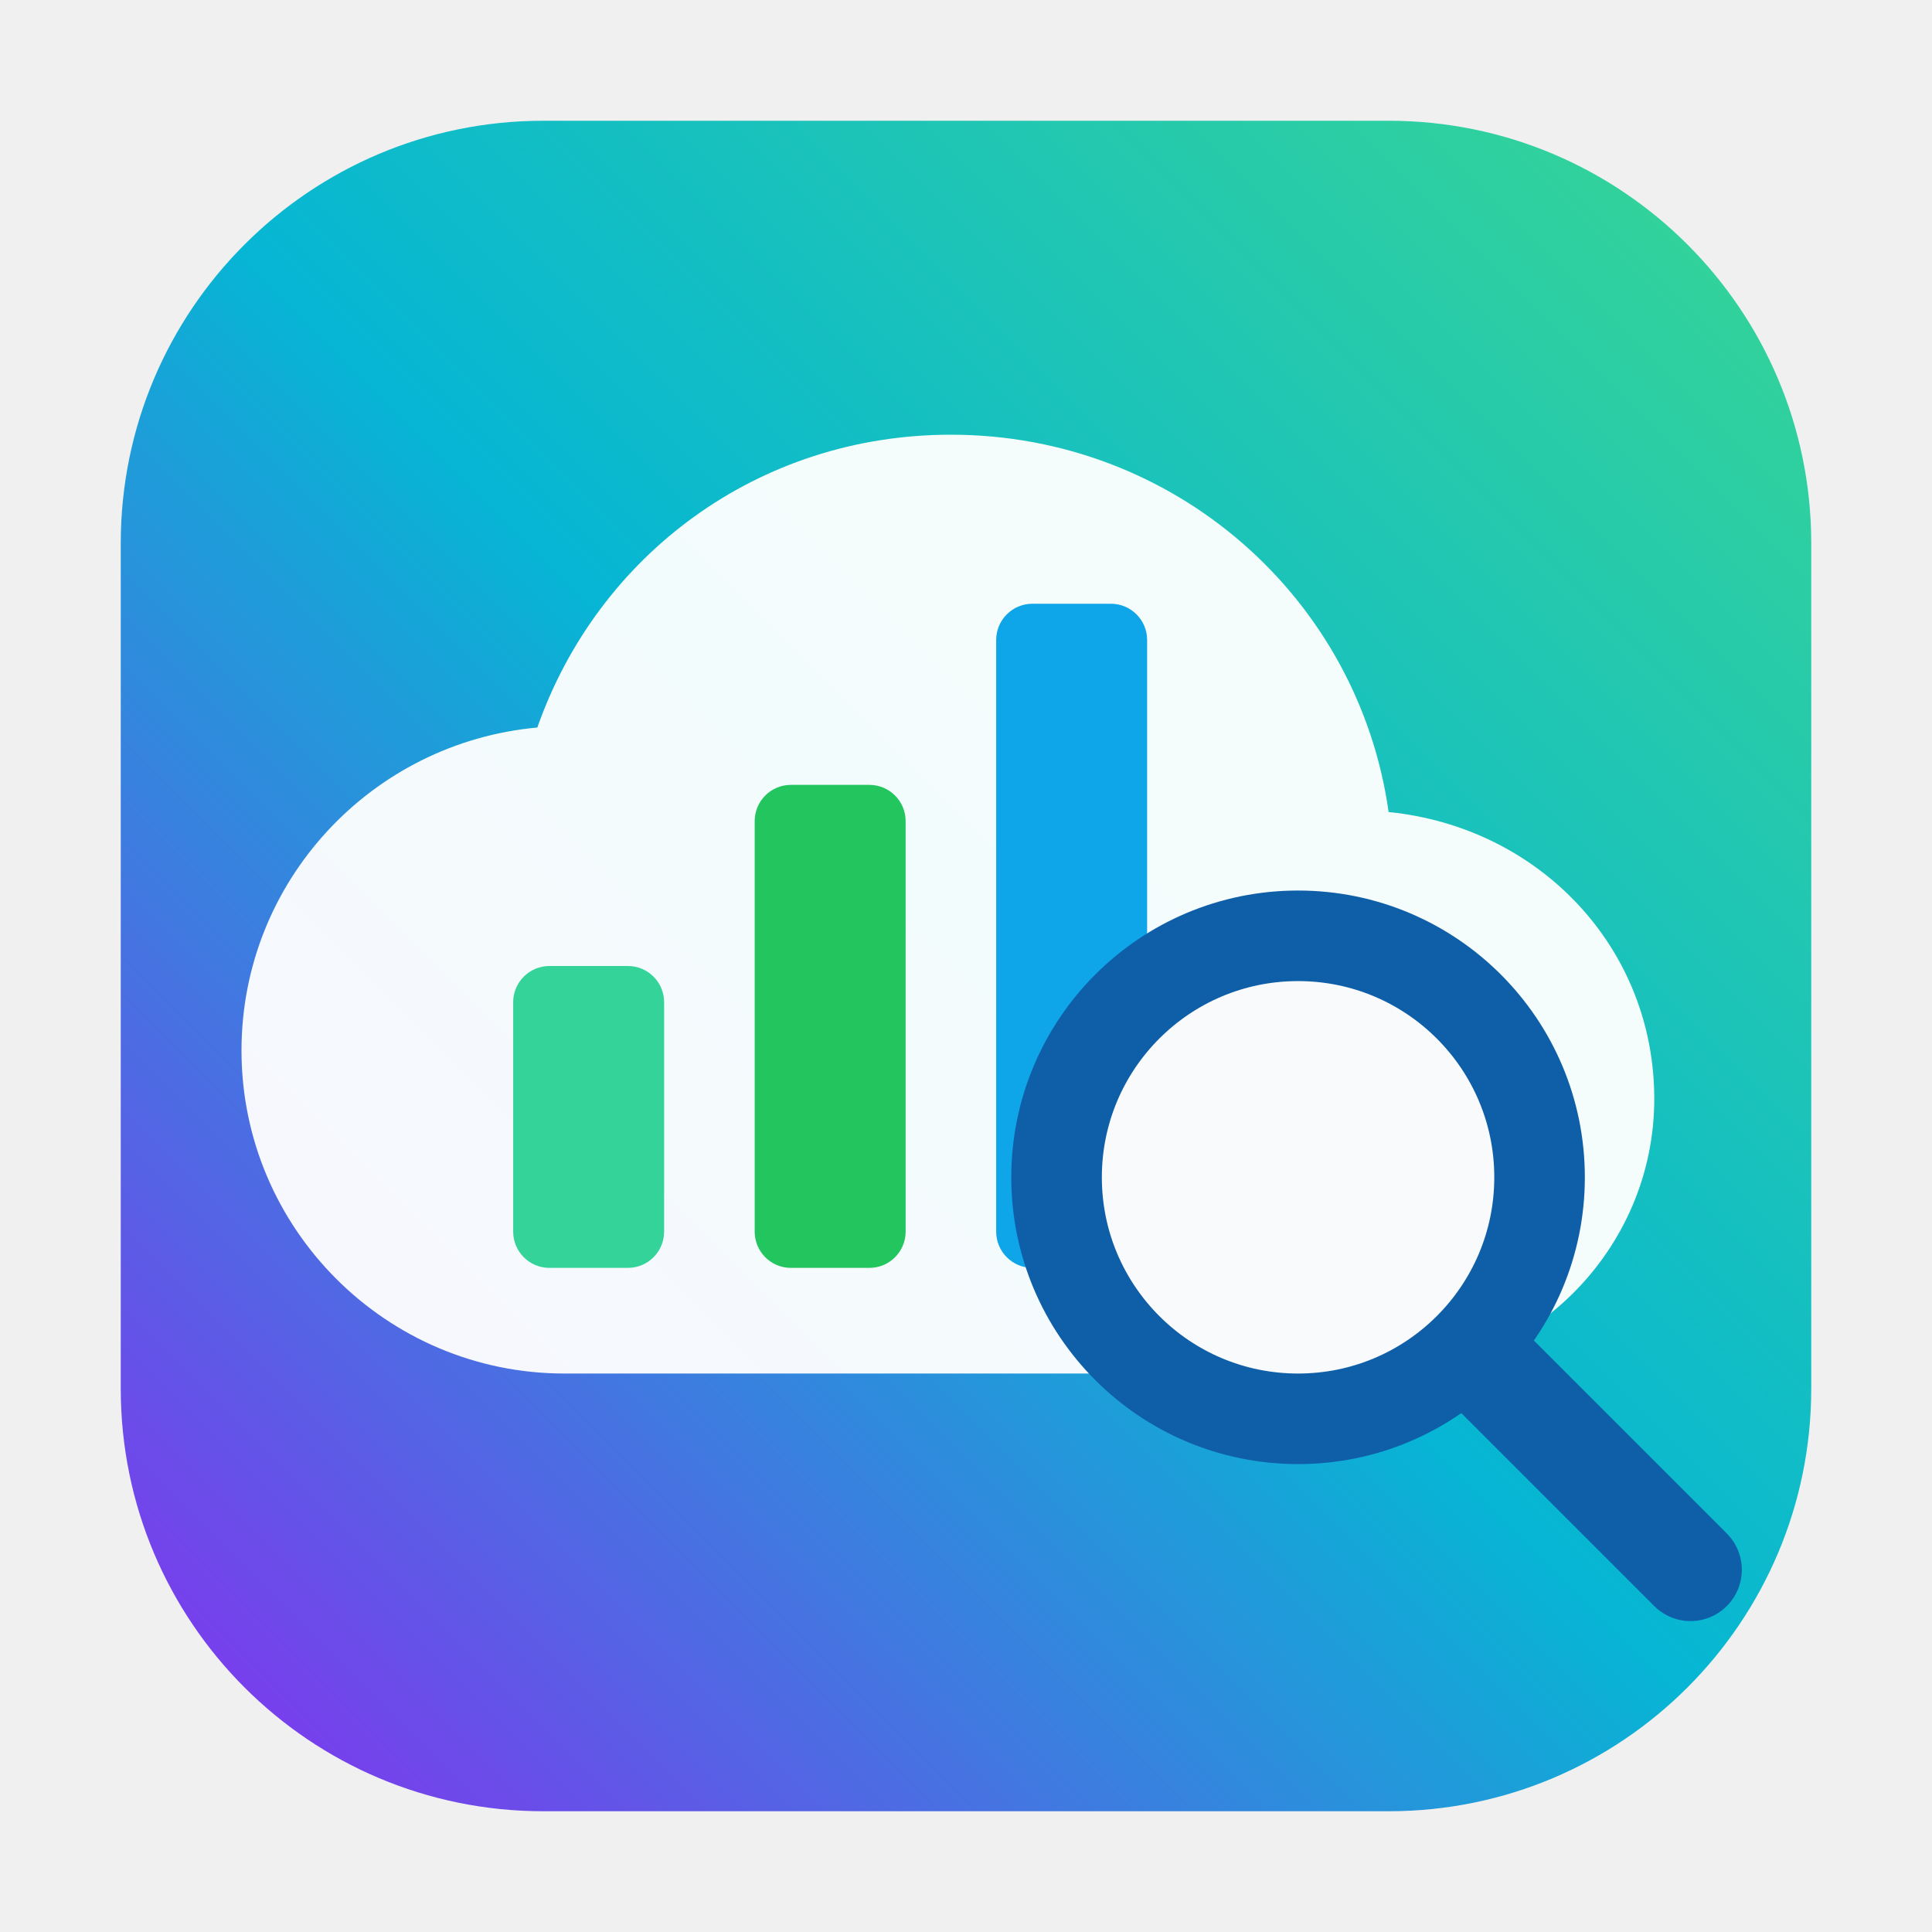
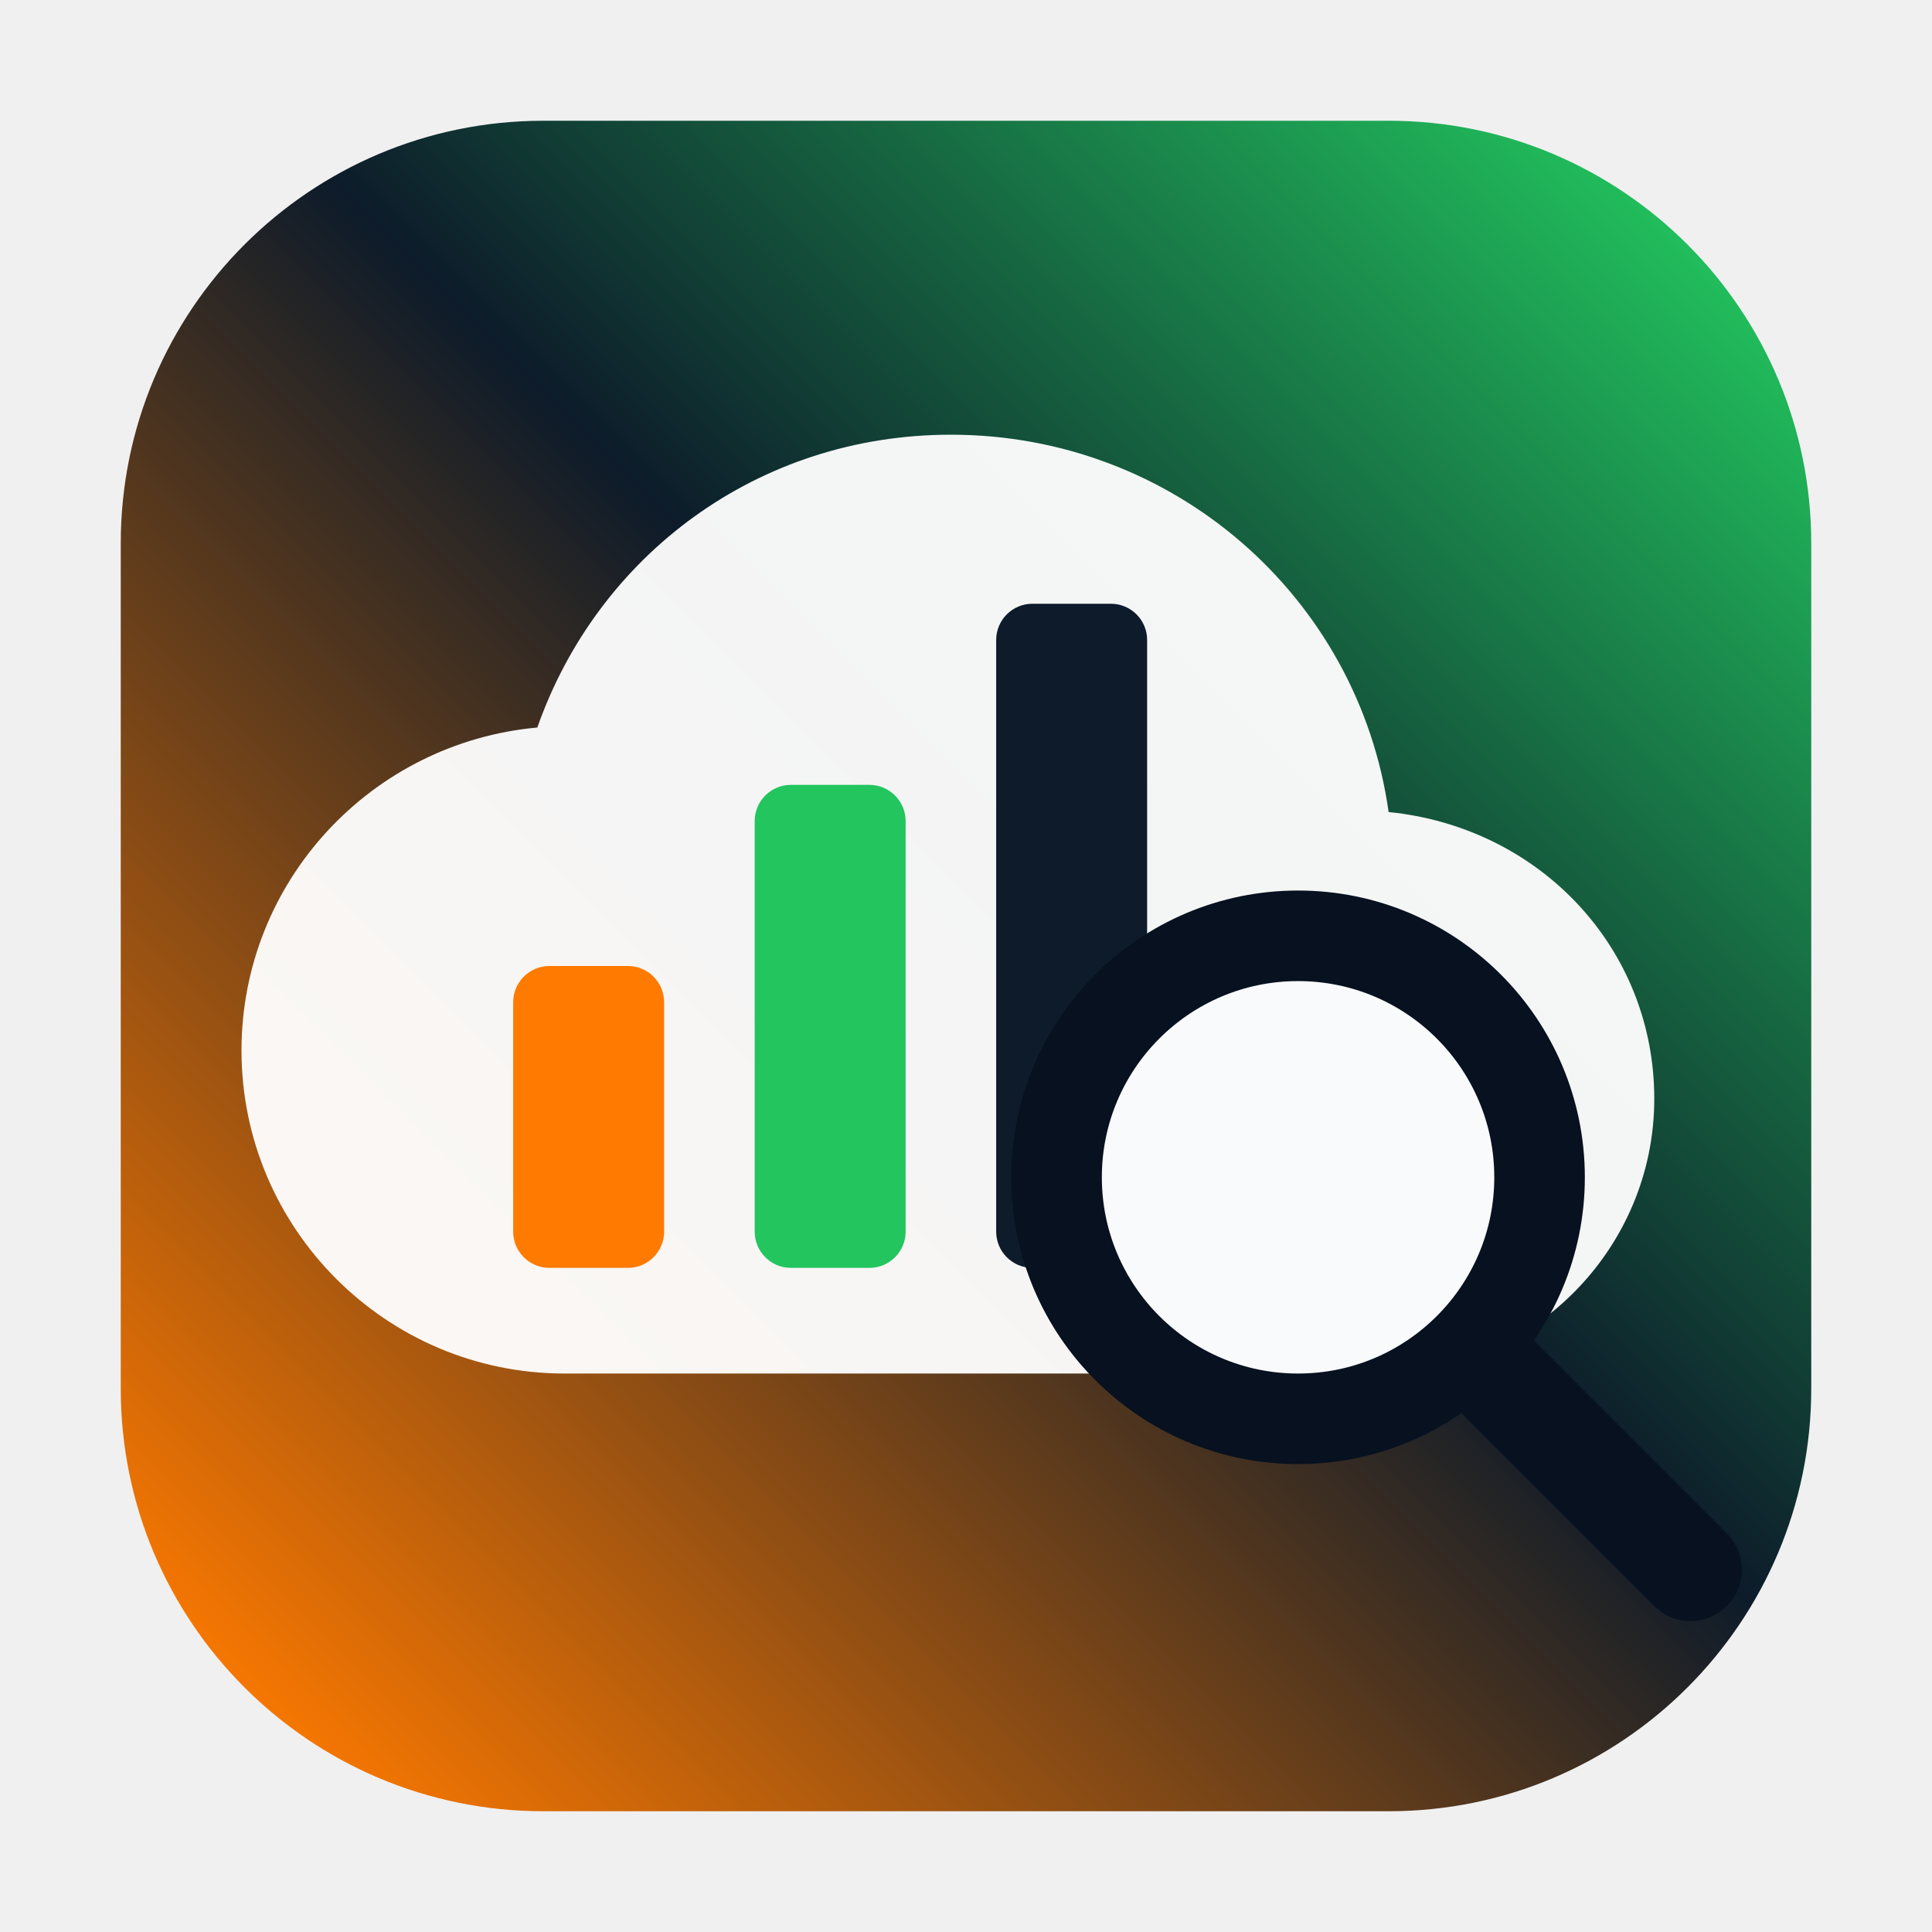
<svg xmlns="http://www.w3.org/2000/svg" width="64" height="64" viewBox="0 0 64 64" fill="none" role="img" aria-labelledby="title desc">
  <defs>
    <linearGradient id="bg" x1="8" y1="58" x2="58" y2="8" gradientUnits="userSpaceOnUse">
-       <stop offset="0" stop-color="#7C3AED" />
-       <stop offset="0.5" stop-color="#06B6D4" />
-       <stop offset="1" stop-color="#34D399" />
+       <stop offset="0" stop-color="#FF7A00" />
+       <stop offset="0.55" stop-color="#0D1B2A" />
+       <stop offset="1" stop-color="#22C55E" />
    </linearGradient>
  </defs>
  <rect x="4" y="4" width="56" height="56" rx="14" fill="url(#bg)" />
  <path d="M18.7 45.5C12.8 45.5 8 40.7 8 34.8C8 29.2 12.3 24.6 17.8 24.1C19.8 18.4 25.1 14.4 31.5 14.4C38.9 14.4 45 19.8 46 26.9C51 27.4 54.8 31.4 54.8 36.4C54.8 41.4 50.7 45.5 45.7 45.5H18.7Z" fill="white" opacity="0.95" />
-   <rect x="17" y="32" width="5" height="10" rx="1.2" fill="#34D399" />
+   <rect x="17" y="32" width="5" height="10" rx="1.2" fill="#FF7A00" />
  <rect x="25" y="26" width="5" height="16" rx="1.2" fill="#22C55E" />
-   <rect x="33" y="20" width="5" height="22" rx="1.2" fill="#0EA5E9" />
-   <circle cx="43" cy="39" r="8" fill="#F8FAFC" stroke="#0F5EA8" stroke-width="3" />
-   <path d="M49 45L56 52" stroke="#0F5EA8" stroke-width="3.4" stroke-linecap="round" />
+   <rect x="33" y="20" width="5" height="22" rx="1.2" fill="#0D1B2A" />
+   <circle cx="43" cy="39" r="8" fill="#F8FAFC" stroke="#07111F" stroke-width="3" />
+   <path d="M49 45L56 52" stroke="#07111F" stroke-width="3.4" stroke-linecap="round" />
</svg>
